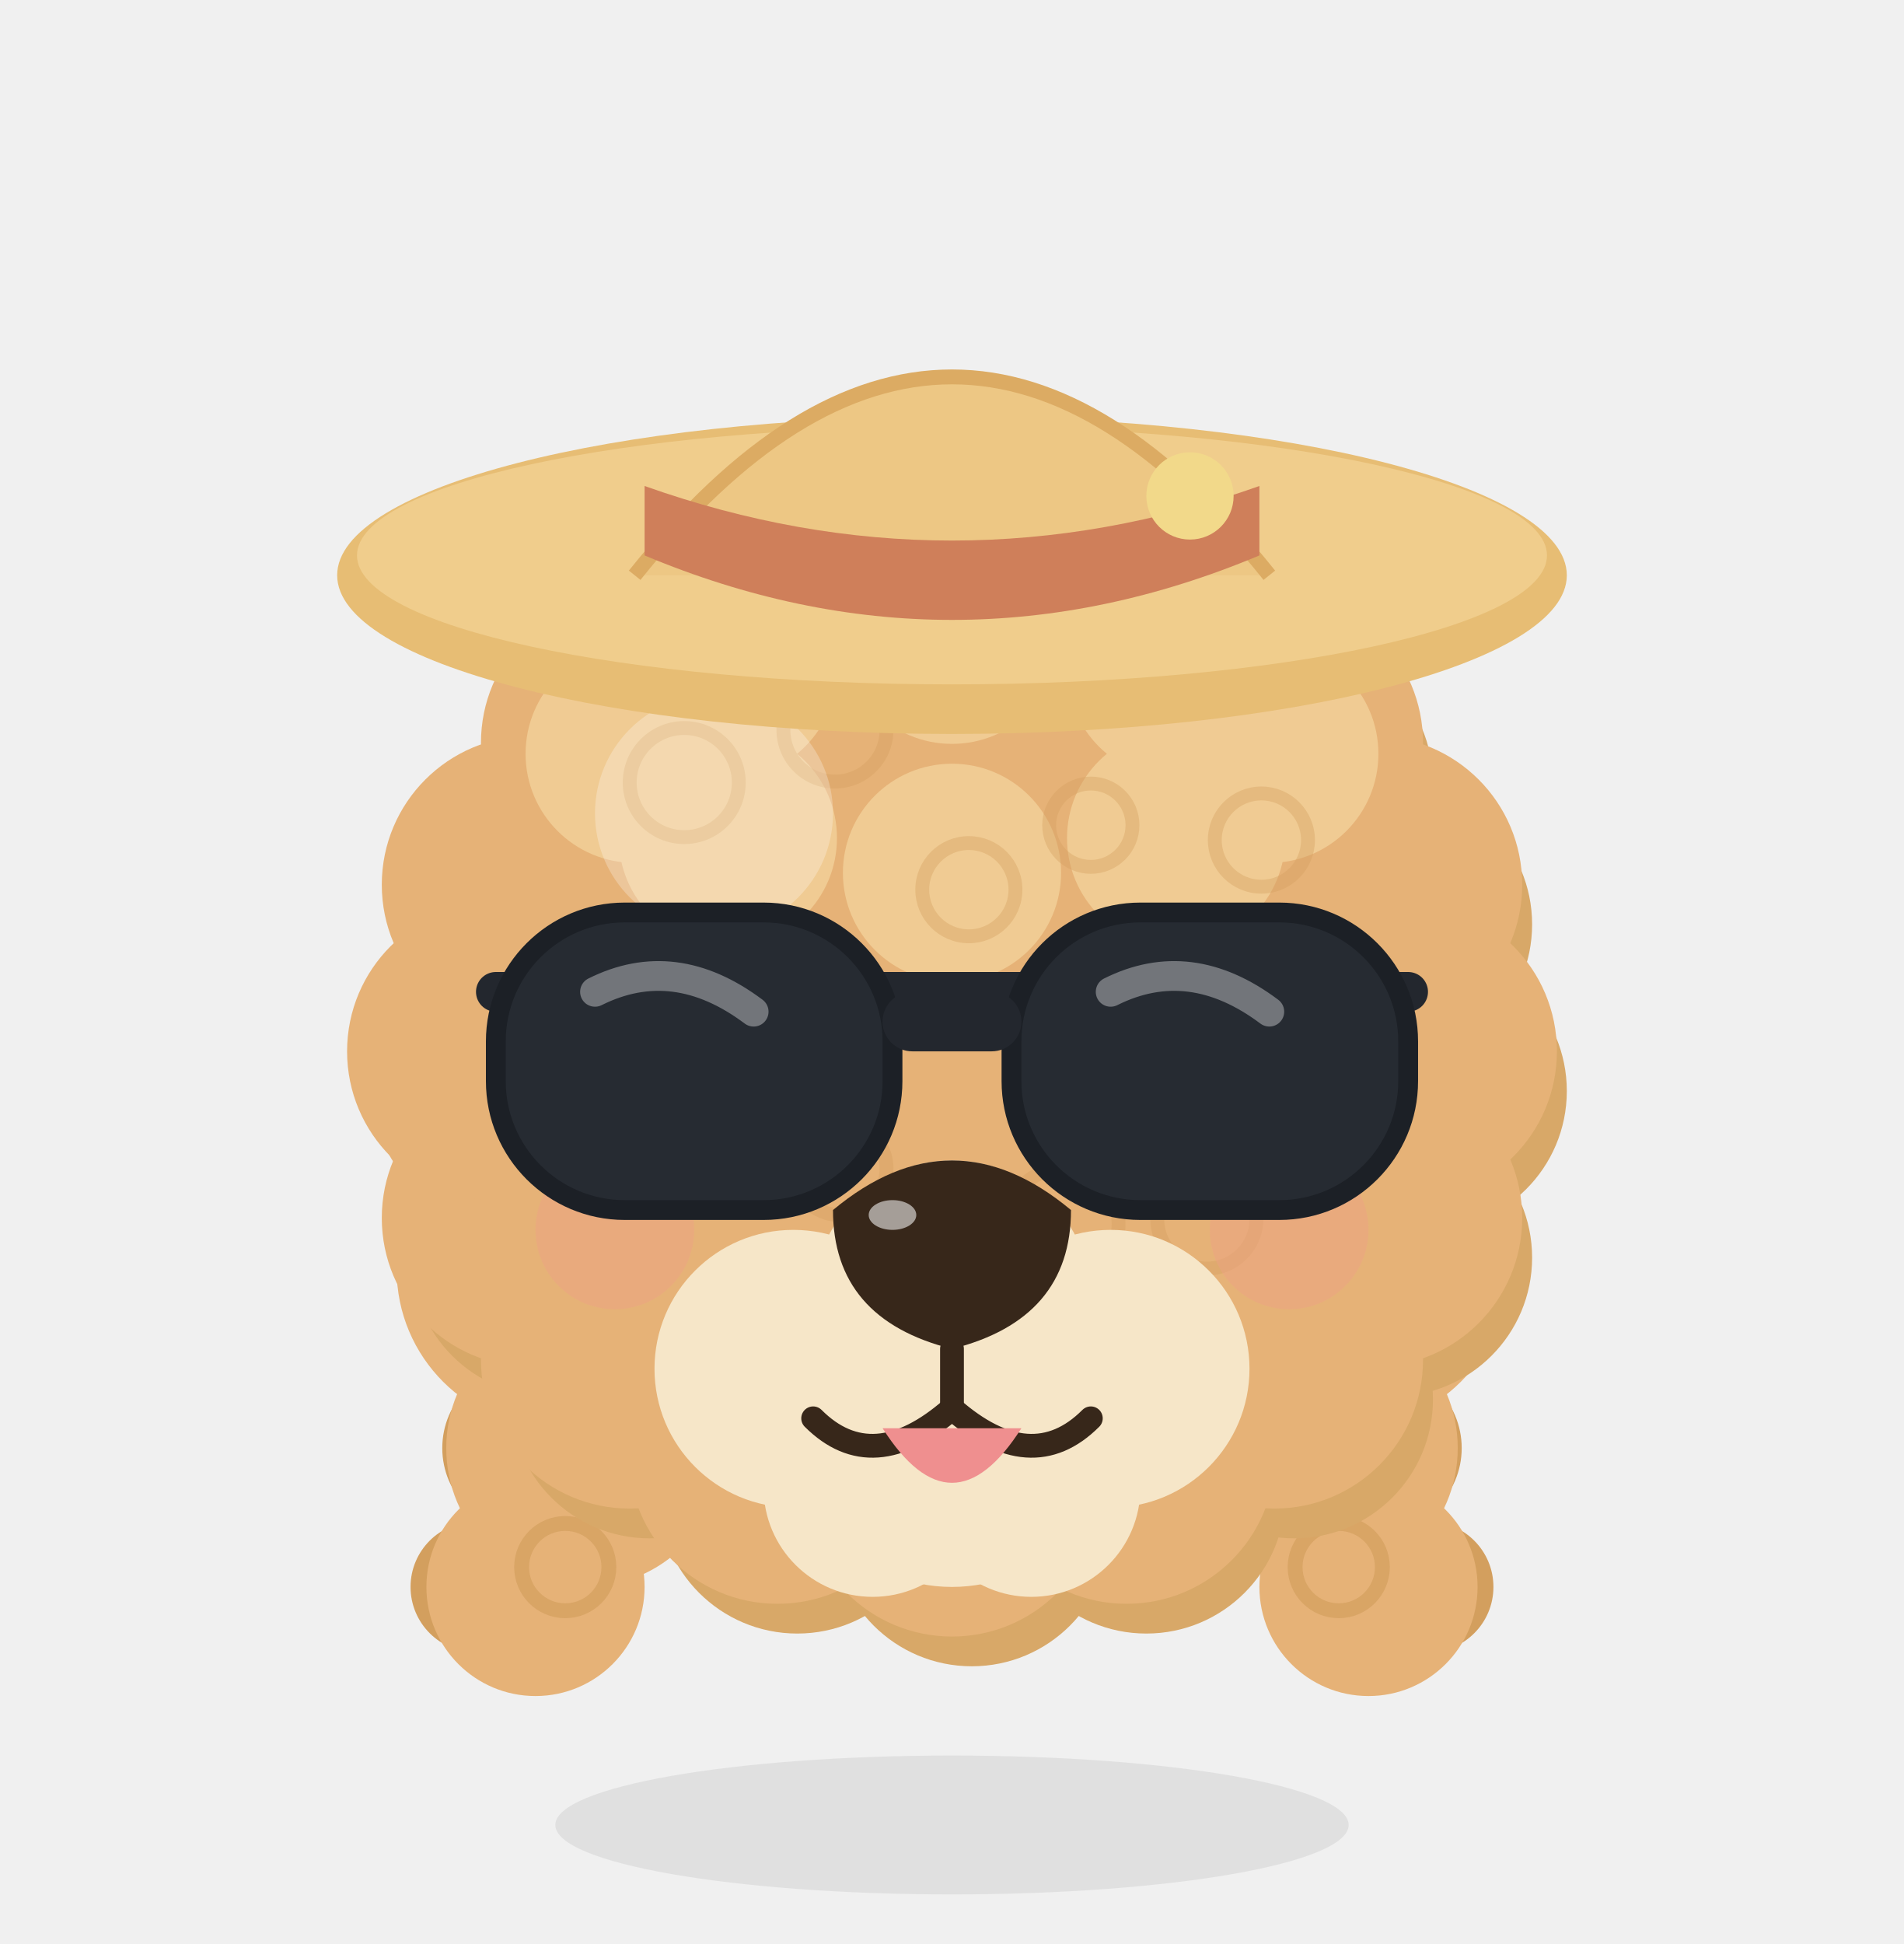
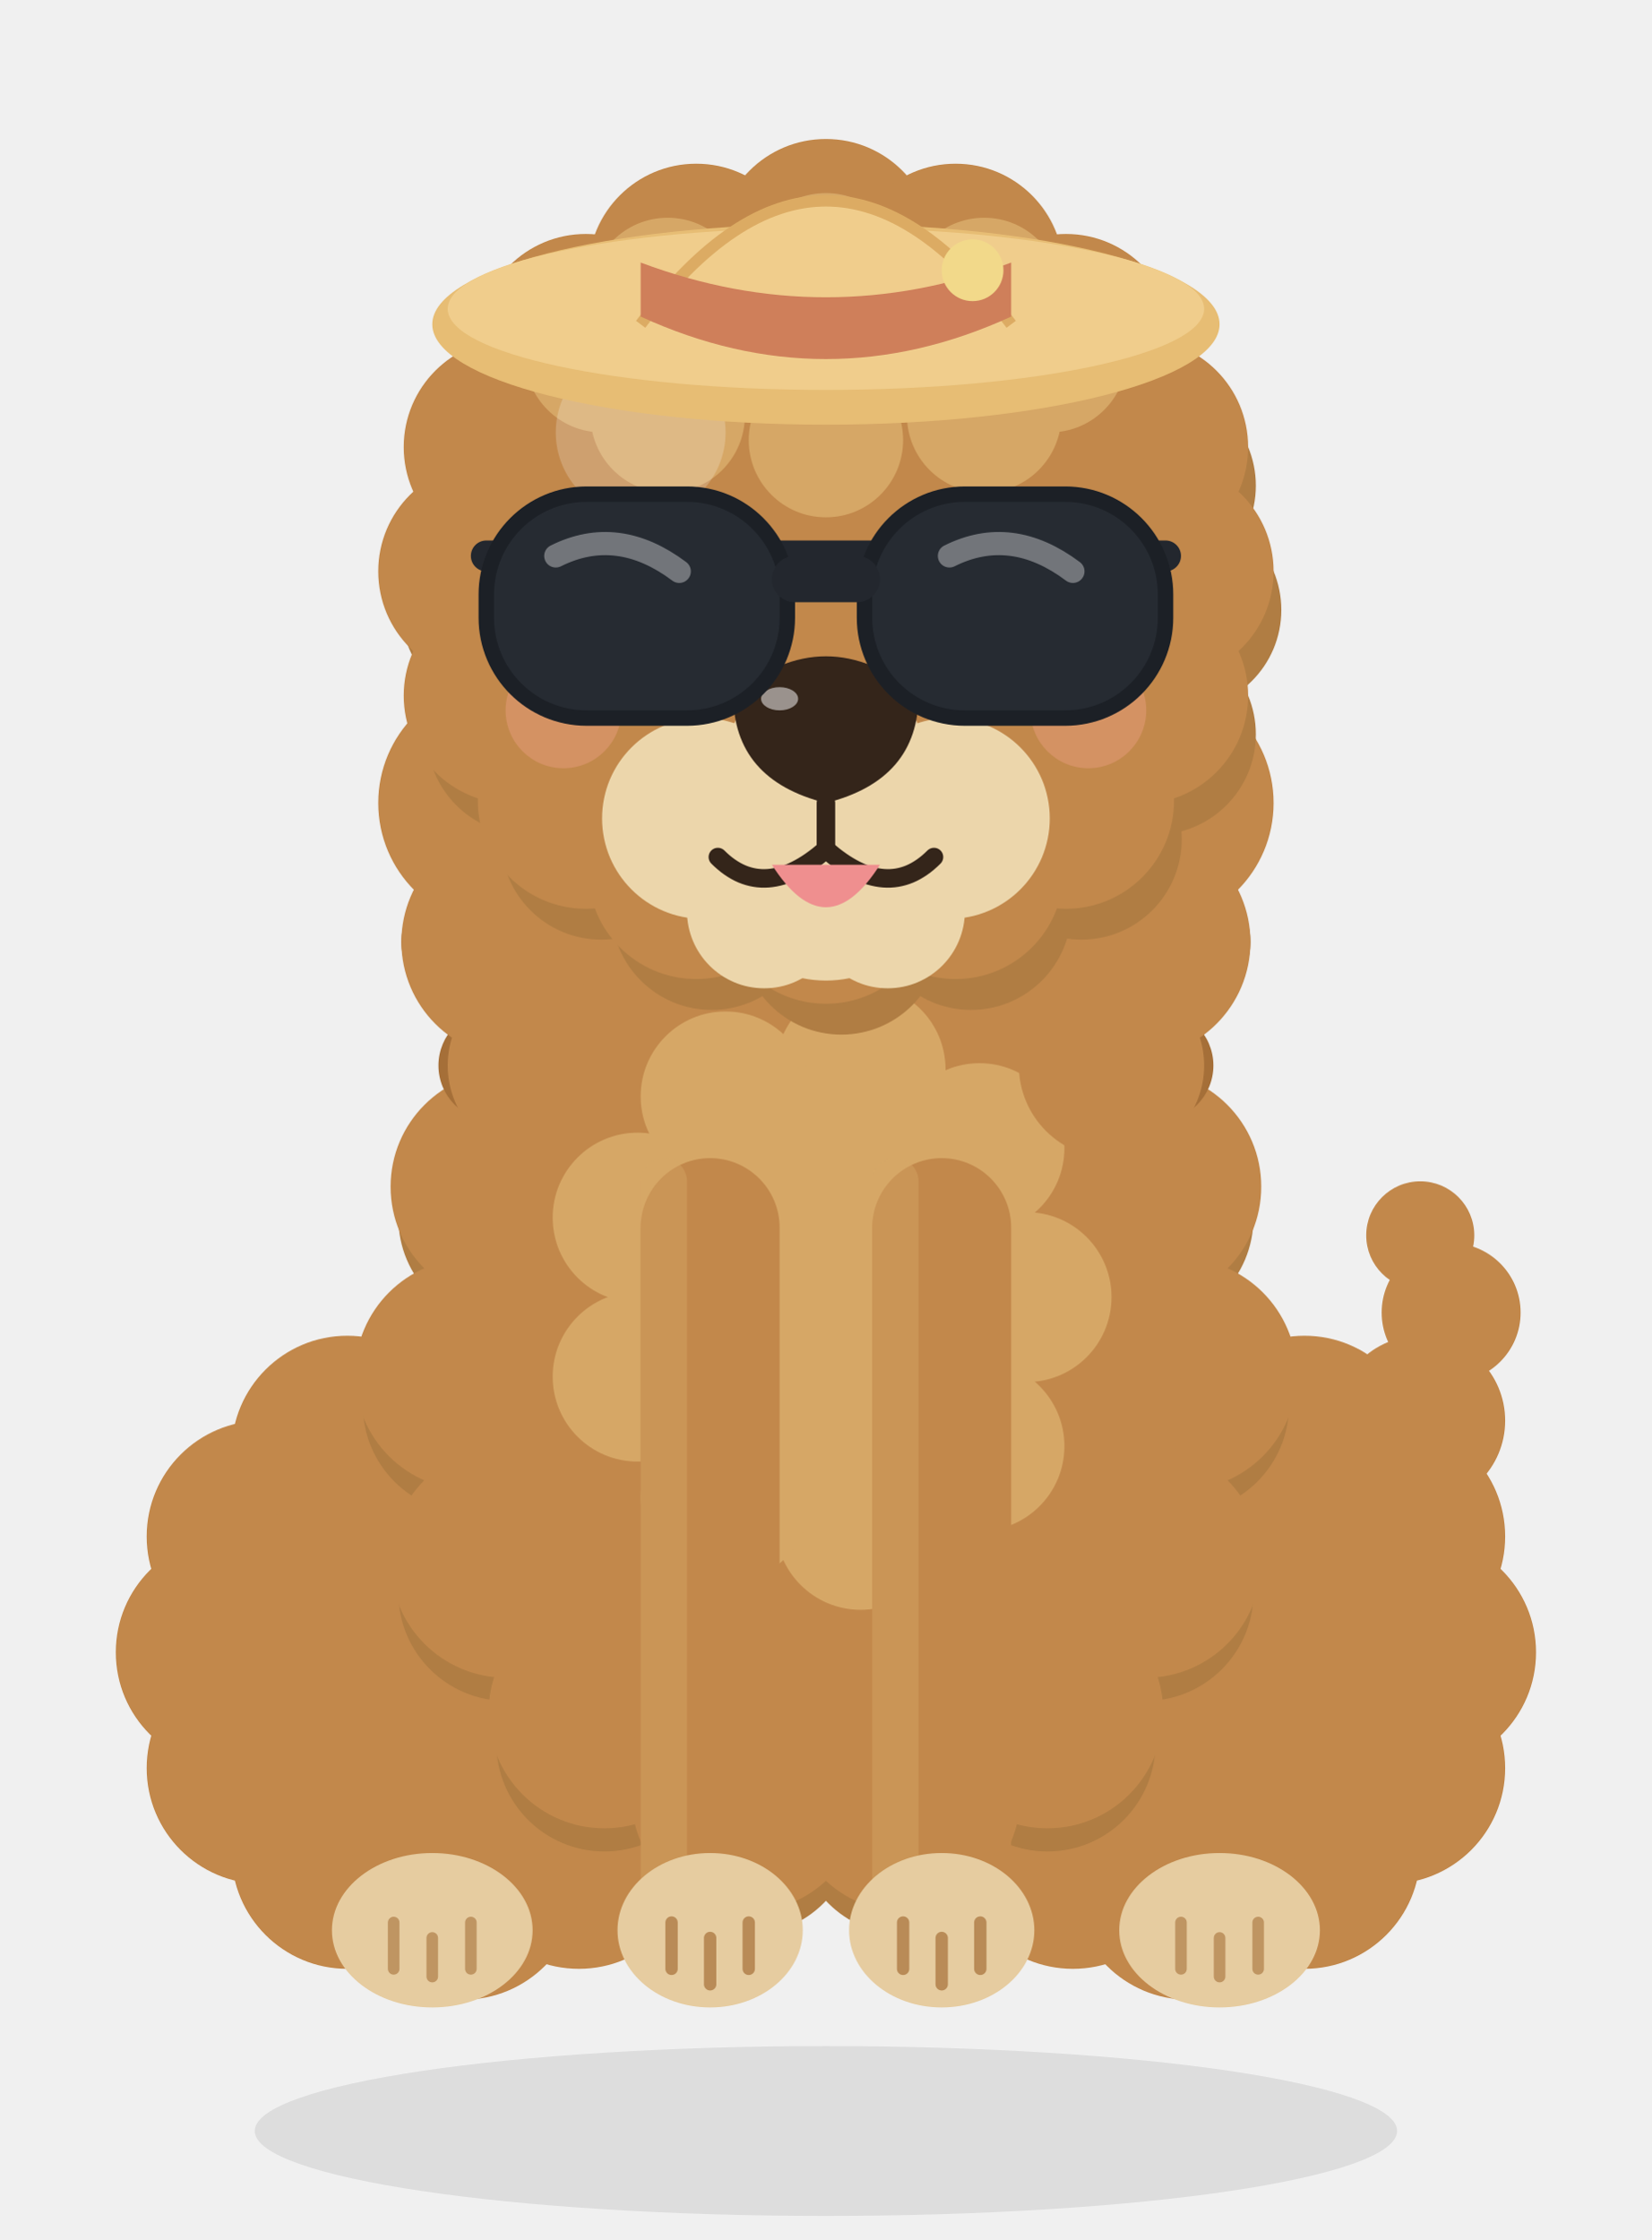
- <svg xmlns="http://www.w3.org/2000/svg" viewBox="0 0 192 196">
-   <ellipse cx="96" cy="184" rx="40" ry="7" fill="#000" opacity=".07" />
+ <svg xmlns="http://www.w3.org/2000/svg" viewBox="0 0 214 290">
+   <ellipse cx="107" cy="276" rx="74" ry="11" fill="#000" opacity=".08" />
+   <circle cx="176.0" cy="196.0" r="12.0" fill="#c2884b" />
+   <circle cx="184.0" cy="184.0" r="11.0" fill="#c2884b" />
+   <circle cx="188.0" cy="170.0" r="9.0" fill="#c2884b" />
+   <circle cx="184.0" cy="160.0" r="7.0" fill="#c2884b" />
+   <g fill="#c2884b">
+     <circle cx="90.0" cy="214.0" r="15" fill="#c2884b" />
+     <circle cx="86.0" cy="229.0" r="15" fill="#c2884b" />
+     <circle cx="75.0" cy="240.0" r="15" fill="#c2884b" />
+     <circle cx="60.0" cy="244.0" r="15" fill="#c2884b" />
+     <circle cx="45.0" cy="240.0" r="15" fill="#c2884b" />
+     <circle cx="34.0" cy="229.0" r="15" fill="#c2884b" />
+     <circle cx="30.0" cy="214.0" r="15" fill="#c2884b" />
+     <circle cx="34.0" cy="199.0" r="15" fill="#c2884b" />
+     <circle cx="45.0" cy="188.0" r="15" fill="#c2884b" />
+     <circle cx="60.0" cy="184.0" r="15" fill="#c2884b" />
+     <circle cx="75.0" cy="188.0" r="15" fill="#c2884b" />
+     <circle cx="86.0" cy="199.0" r="15" fill="#c2884b" />
+     <ellipse cx="60" cy="214" rx="30" ry="30" fill="#c2884b" />
+   </g>
+   <g fill="#c2884b">
+     <circle cx="184.0" cy="214.0" r="15" fill="#c2884b" />
+     <circle cx="180.0" cy="229.0" r="15" fill="#c2884b" />
+     <circle cx="169.0" cy="240.0" r="15" fill="#c2884b" />
+     <circle cx="154.0" cy="244.0" r="15" fill="#c2884b" />
+     <circle cx="139.0" cy="240.0" r="15" fill="#c2884b" />
+     <circle cx="128.0" cy="229.0" r="15" fill="#c2884b" />
+     <circle cx="124.0" cy="214.0" r="15" fill="#c2884b" />
+     <circle cx="128.0" cy="199.0" r="15" fill="#c2884b" />
+     <circle cx="139.0" cy="188.0" r="15" fill="#c2884b" />
+     <circle cx="154.0" cy="184.0" r="15" fill="#c2884b" />
+     <circle cx="169.0" cy="188.0" r="15" fill="#c2884b" />
+     <circle cx="180.0" cy="199.0" r="15" fill="#c2884b" />
+     <ellipse cx="154" cy="214" rx="30" ry="30" fill="#c2884b" />
+   </g>
+   <g fill="#b07d43">
+     <circle cx="153.0" cy="182.0" r="14" fill="#b07d43" />
+     <circle cx="148.4" cy="206.3" r="14" fill="#b07d43" />
+     <circle cx="135.7" cy="225.8" r="14" fill="#b07d43" />
+     <circle cx="117.2" cy="236.6" r="14" fill="#b07d43" />
+     <circle cx="96.8" cy="236.6" r="14" fill="#b07d43" />
+     <circle cx="78.3" cy="225.8" r="14" fill="#b07d43" />
+     <circle cx="65.6" cy="206.3" r="14" fill="#b07d43" />
+     <circle cx="61.0" cy="182.0" r="14" fill="#b07d43" />
+     <circle cx="65.6" cy="157.7" r="14" fill="#b07d43" />
+     <circle cx="78.3" cy="138.2" r="14" fill="#b07d43" />
+     <circle cx="96.8" cy="127.4" r="14" fill="#b07d43" />
+     <circle cx="117.2" cy="127.4" r="14" fill="#b07d43" />
+     <circle cx="135.7" cy="138.2" r="14" fill="#b07d43" />
+     <circle cx="148.4" cy="157.7" r="14" fill="#b07d43" />
+     <ellipse cx="107" cy="182" rx="46" ry="56" fill="#b07d43" />
+   </g>
+   <g fill="#c2884b">
+     <circle cx="153.0" cy="178.0" r="15" fill="#c2884b" />
+     <circle cx="148.4" cy="202.3" r="15" fill="#c2884b" />
+     <circle cx="135.7" cy="221.8" r="15" fill="#c2884b" />
+     <circle cx="117.2" cy="232.6" r="15" fill="#c2884b" />
+     <circle cx="96.8" cy="232.6" r="15" fill="#c2884b" />
+     <circle cx="78.3" cy="221.8" r="15" fill="#c2884b" />
+     <circle cx="65.6" cy="202.3" r="15" fill="#c2884b" />
+     <circle cx="61.0" cy="178.0" r="15" fill="#c2884b" />
+     <circle cx="65.6" cy="153.7" r="15" fill="#c2884b" />
+     <circle cx="78.3" cy="134.2" r="15" fill="#c2884b" />
+     <circle cx="96.8" cy="123.4" r="15" fill="#c2884b" />
+     <circle cx="117.2" cy="123.4" r="15" fill="#c2884b" />
+     <circle cx="135.7" cy="134.2" r="15" fill="#c2884b" />
+     <circle cx="148.4" cy="153.7" r="15" fill="#c2884b" />
+     <ellipse cx="107" cy="178" rx="46" ry="56" fill="#c2884b" />
+   </g>
+   <g fill="#d6a766">
+     <circle cx="133.0" cy="168.0" r="11" fill="#d6a766" />
+     <circle cx="126.9" cy="187.3" r="11" fill="#d6a766" />
+     <circle cx="111.5" cy="197.5" r="11" fill="#d6a766" />
+     <circle cx="94.0" cy="194.0" r="11" fill="#d6a766" />
+     <circle cx="82.6" cy="178.3" r="11" fill="#d6a766" />
+     <circle cx="82.6" cy="157.7" r="11" fill="#d6a766" />
+     <circle cx="94.0" cy="142.0" r="11" fill="#d6a766" />
+     <circle cx="111.5" cy="138.5" r="11" fill="#d6a766" />
+     <circle cx="126.9" cy="148.7" r="11" fill="#d6a766" />
+     <ellipse cx="107" cy="168" rx="26" ry="30" fill="#d6a766" />
+   </g>
+   <rect x="83" y="150" width="18" height="100" rx="9" fill="#c2884b" />
+   <rect x="83" y="150" width="6" height="100" rx="3" fill="#d6a766" opacity=".4" />
+   <rect x="113" y="150" width="18" height="100" rx="9" fill="#c2884b" />
+   <rect x="113" y="150" width="6" height="100" rx="3" fill="#d6a766" opacity=".4" />
+   <ellipse cx="92" cy="250" rx="12" ry="10" fill="#e6cca0" />
+   <path d="M87 249 v6 M92 251 v6 M97 249 v6" stroke="#a56f38" stroke-width="1.6" stroke-linecap="round" opacity=".7" />
+   <ellipse cx="122" cy="250" rx="12" ry="10" fill="#e6cca0" />
+   <path d="M117 249 v6 M122 251 v6 M127 249 v6" stroke="#a56f38" stroke-width="1.6" stroke-linecap="round" opacity=".7" />
+   <ellipse cx="56" cy="250" rx="13" ry="10" fill="#e6cca0" />
+   <path d="M51 249 v6 M56 251 v5 M61 249 v6" stroke="#a56f38" stroke-width="1.5" stroke-linecap="round" opacity=".6" />
+   <ellipse cx="158" cy="250" rx="13" ry="10" fill="#e6cca0" />
+   <path d="M153 249 v6 M158 251 v5 M163 249 v6" stroke="#a56f38" stroke-width="1.5" stroke-linecap="round" opacity=".6" />
  <g>
-     <circle cx="54.0" cy="90" r="9.6" fill="#d39f5e" />
-     <circle cx="48.0" cy="108" r="10.2" fill="#d39f5e" />
-     <circle cx="50.0" cy="128" r="9.6" fill="#d39f5e" />
-     <circle cx="53.0" cy="146" r="8.4" fill="#d39f5e" />
-     <circle cx="48.0" cy="160" r="6.6" fill="#d39f5e" />
-     <circle cx="60.0" cy="90" r="16" fill="#e6b277" />
-     <circle cx="54.0" cy="108" r="17" fill="#e6b277" />
-     <circle cx="56.0" cy="128" r="16" fill="#e6b277" />
-     <circle cx="59.0" cy="146" r="14" fill="#e6b277" />
-     <circle cx="54.0" cy="160" r="11" fill="#e6b277" />
-     <circle cx="63.0" cy="88" r="6.4" fill="none" stroke="#d39f5e" stroke-width="1.5" opacity=".7" />
-     <circle cx="57.0" cy="106" r="6.8" fill="none" stroke="#d39f5e" stroke-width="1.5" opacity=".7" />
-     <circle cx="59.0" cy="126" r="6.4" fill="none" stroke="#d39f5e" stroke-width="1.5" opacity=".7" />
-     <circle cx="62.0" cy="144" r="5.6" fill="none" stroke="#d39f5e" stroke-width="1.5" opacity=".7" />
-     <circle cx="57.0" cy="158" r="4.4" fill="none" stroke="#d39f5e" stroke-width="1.5" opacity=".7" />
+     <circle cx="65.0" cy="88" r="9.0" fill="#a56f38" />
+     <circle cx="59.0" cy="104" r="9.6" fill="#a56f38" />
+     <circle cx="61.0" cy="122" r="9.0" fill="#a56f38" />
+     <circle cx="64.0" cy="138" r="7.2" fill="#a56f38" />
+     <circle cx="71.0" cy="88" r="15" fill="#c2884b" />
+     <circle cx="65.0" cy="104" r="16" fill="#c2884b" />
+     <circle cx="67.0" cy="122" r="15" fill="#c2884b" />
+     <circle cx="70.0" cy="138" r="12" fill="#c2884b" />
  </g>
  <g>
-     <circle cx="138.0" cy="90" r="9.6" fill="#d39f5e" />
-     <circle cx="144.0" cy="108" r="10.2" fill="#d39f5e" />
-     <circle cx="142.0" cy="128" r="9.6" fill="#d39f5e" />
-     <circle cx="139.0" cy="146" r="8.4" fill="#d39f5e" />
-     <circle cx="144.0" cy="160" r="6.6" fill="#d39f5e" />
-     <circle cx="132.0" cy="90" r="16" fill="#e6b277" />
-     <circle cx="138.0" cy="108" r="17" fill="#e6b277" />
-     <circle cx="136.0" cy="128" r="16" fill="#e6b277" />
-     <circle cx="133.0" cy="146" r="14" fill="#e6b277" />
-     <circle cx="138.0" cy="160" r="11" fill="#e6b277" />
-     <circle cx="129.0" cy="88" r="6.4" fill="none" stroke="#d39f5e" stroke-width="1.5" opacity=".7" />
-     <circle cx="135.0" cy="106" r="6.8" fill="none" stroke="#d39f5e" stroke-width="1.5" opacity=".7" />
-     <circle cx="133.0" cy="126" r="6.4" fill="none" stroke="#d39f5e" stroke-width="1.5" opacity=".7" />
-     <circle cx="130.0" cy="144" r="5.6" fill="none" stroke="#d39f5e" stroke-width="1.5" opacity=".7" />
-     <circle cx="135.0" cy="158" r="4.4" fill="none" stroke="#d39f5e" stroke-width="1.5" opacity=".7" />
+     <circle cx="149.0" cy="88" r="9.0" fill="#a56f38" />
+     <circle cx="155.0" cy="104" r="9.6" fill="#a56f38" />
+     <circle cx="153.0" cy="122" r="9.0" fill="#a56f38" />
+     <circle cx="150.0" cy="138" r="7.2" fill="#a56f38" />
+     <circle cx="143.0" cy="88" r="15" fill="#c2884b" />
+     <circle cx="149.0" cy="104" r="16" fill="#c2884b" />
+     <circle cx="147.0" cy="122" r="15" fill="#c2884b" />
+     <circle cx="144.0" cy="138" r="12" fill="#c2884b" />
  </g>
-   <g transform="translate(2,4)">
-     <circle cx="142.0" cy="106.0" r="14" fill="#d8a868" />
-     <circle cx="138.5" cy="122.8" r="14" fill="#d8a868" />
-     <circle cx="128.5" cy="137.1" r="14" fill="#d8a868" />
-     <circle cx="113.6" cy="146.7" r="14" fill="#d8a868" />
-     <circle cx="96.0" cy="150.0" r="14" fill="#d8a868" />
-     <circle cx="78.4" cy="146.7" r="14" fill="#d8a868" />
-     <circle cx="63.5" cy="137.1" r="14" fill="#d8a868" />
-     <circle cx="53.5" cy="122.8" r="14" fill="#d8a868" />
-     <circle cx="50.0" cy="106.0" r="14" fill="#d8a868" />
-     <circle cx="53.5" cy="89.2" r="14" fill="#d8a868" />
-     <circle cx="63.5" cy="74.9" r="14" fill="#d8a868" />
-     <circle cx="78.4" cy="65.3" r="14" fill="#d8a868" />
-     <circle cx="96.0" cy="62.0" r="14" fill="#d8a868" />
-     <circle cx="113.6" cy="65.3" r="14" fill="#d8a868" />
-     <circle cx="128.5" cy="74.9" r="14" fill="#d8a868" />
-     <circle cx="138.5" cy="89.2" r="14" fill="#d8a868" />
-     <ellipse cx="96" cy="106" rx="46" ry="44" fill="#d8a868" />
+   <g transform="translate(2,3)">
+     <circle cx="151.0" cy="76.0" r="13" fill="#b07d43" />
+     <circle cx="147.7" cy="92.1" r="13" fill="#b07d43" />
+     <circle cx="138.1" cy="105.7" r="13" fill="#b07d43" />
+     <circle cx="123.8" cy="114.8" r="13" fill="#b07d43" />
+     <circle cx="107.0" cy="118.0" r="13" fill="#b07d43" />
+     <circle cx="90.2" cy="114.8" r="13" fill="#b07d43" />
+     <circle cx="75.9" cy="105.7" r="13" fill="#b07d43" />
+     <circle cx="66.3" cy="92.1" r="13" fill="#b07d43" />
+     <circle cx="63.0" cy="76.0" r="13" fill="#b07d43" />
+     <circle cx="66.3" cy="59.9" r="13" fill="#b07d43" />
+     <circle cx="75.9" cy="46.3" r="13" fill="#b07d43" />
+     <circle cx="90.2" cy="37.2" r="13" fill="#b07d43" />
+     <circle cx="107.0" cy="34.0" r="13" fill="#b07d43" />
+     <circle cx="123.8" cy="37.2" r="13" fill="#b07d43" />
+     <circle cx="138.1" cy="46.3" r="13" fill="#b07d43" />
+     <circle cx="147.7" cy="59.9" r="13" fill="#b07d43" />
+     <ellipse cx="107" cy="76" rx="44" ry="42" fill="#b07d43" />
  </g>
-   <g fill="#e6b277">
-     <circle cx="142.0" cy="106.0" r="15" fill="#e6b277" />
-     <circle cx="138.5" cy="122.8" r="15" fill="#e6b277" />
-     <circle cx="128.5" cy="137.1" r="15" fill="#e6b277" />
-     <circle cx="113.6" cy="146.7" r="15" fill="#e6b277" />
-     <circle cx="96.0" cy="150.0" r="15" fill="#e6b277" />
-     <circle cx="78.4" cy="146.7" r="15" fill="#e6b277" />
-     <circle cx="63.5" cy="137.1" r="15" fill="#e6b277" />
-     <circle cx="53.5" cy="122.8" r="15" fill="#e6b277" />
-     <circle cx="50.0" cy="106.0" r="15" fill="#e6b277" />
-     <circle cx="53.5" cy="89.2" r="15" fill="#e6b277" />
-     <circle cx="63.5" cy="74.9" r="15" fill="#e6b277" />
-     <circle cx="78.4" cy="65.3" r="15" fill="#e6b277" />
-     <circle cx="96.0" cy="62.0" r="15" fill="#e6b277" />
-     <circle cx="113.6" cy="65.3" r="15" fill="#e6b277" />
-     <circle cx="128.5" cy="74.9" r="15" fill="#e6b277" />
-     <circle cx="138.5" cy="89.2" r="15" fill="#e6b277" />
-     <ellipse cx="96" cy="106" rx="46" ry="44" fill="#e6b277" />
+   <g fill="#c2884b">
+     <circle cx="151.0" cy="74.0" r="14" fill="#c2884b" />
+     <circle cx="147.7" cy="90.1" r="14" fill="#c2884b" />
+     <circle cx="138.1" cy="103.7" r="14" fill="#c2884b" />
+     <circle cx="123.8" cy="112.8" r="14" fill="#c2884b" />
+     <circle cx="107.0" cy="116.0" r="14" fill="#c2884b" />
+     <circle cx="90.2" cy="112.8" r="14" fill="#c2884b" />
+     <circle cx="75.9" cy="103.7" r="14" fill="#c2884b" />
+     <circle cx="66.3" cy="90.1" r="14" fill="#c2884b" />
+     <circle cx="63.0" cy="74.0" r="14" fill="#c2884b" />
+     <circle cx="66.3" cy="57.9" r="14" fill="#c2884b" />
+     <circle cx="75.9" cy="44.3" r="14" fill="#c2884b" />
+     <circle cx="90.2" cy="35.2" r="14" fill="#c2884b" />
+     <circle cx="107.0" cy="32.0" r="14" fill="#c2884b" />
+     <circle cx="123.8" cy="35.2" r="14" fill="#c2884b" />
+     <circle cx="138.1" cy="44.3" r="14" fill="#c2884b" />
+     <circle cx="147.7" cy="57.9" r="14" fill="#c2884b" />
+     <ellipse cx="107" cy="74" rx="44" ry="42" fill="#c2884b" />
  </g>
-   <circle cx="128.0" cy="76.0" r="11" fill="#f0cb93" />
-   <circle cx="118.6" cy="84.5" r="11" fill="#f0cb93" />
-   <circle cx="96.0" cy="88.0" r="11" fill="#f0cb93" />
-   <circle cx="73.4" cy="84.5" r="11" fill="#f0cb93" />
-   <circle cx="64.0" cy="76.0" r="11" fill="#f0cb93" />
-   <circle cx="73.4" cy="67.5" r="11" fill="#f0cb93" />
-   <circle cx="96.0" cy="64.0" r="11" fill="#f0cb93" />
-   <circle cx="118.6" cy="67.5" r="11" fill="#f0cb93" />
-   <circle cx="116.4" cy="109.8" r="5.4" fill="none" stroke="#d39f5e" stroke-width="1.4" opacity=".38" />
-   <circle cx="121.7" cy="122.9" r="5.0" fill="none" stroke="#d39f5e" stroke-width="1.4" opacity=".38" />
-   <circle cx="107.2" cy="123.4" r="5.6" fill="none" stroke="#d39f5e" stroke-width="1.4" opacity=".38" />
-   <circle cx="100.1" cy="138.5" r="5.0" fill="none" stroke="#d39f5e" stroke-width="1.4" opacity=".38" />
-   <circle cx="87.4" cy="131.1" r="4.5" fill="none" stroke="#d39f5e" stroke-width="1.4" opacity=".38" />
-   <circle cx="84.7" cy="117.8" r="4.7" fill="none" stroke="#d39f5e" stroke-width="1.4" opacity=".38" />
-   <circle cx="68.3" cy="117.6" r="4.1" fill="none" stroke="#d39f5e" stroke-width="1.4" opacity=".38" />
-   <circle cx="60.7" cy="106.3" r="4.5" fill="none" stroke="#d39f5e" stroke-width="1.4" opacity=".38" />
-   <circle cx="75.5" cy="97.8" r="4.1" fill="none" stroke="#d39f5e" stroke-width="1.4" opacity=".38" />
-   <circle cx="69.0" cy="78.9" r="5.5" fill="none" stroke="#d39f5e" stroke-width="1.4" opacity=".38" />
-   <circle cx="84.2" cy="73.6" r="5.2" fill="none" stroke="#d39f5e" stroke-width="1.4" opacity=".38" />
-   <circle cx="97.7" cy="89.7" r="4.7" fill="none" stroke="#d39f5e" stroke-width="1.4" opacity=".38" />
-   <circle cx="110.0" cy="83.2" r="4.2" fill="none" stroke="#d39f5e" stroke-width="1.4" opacity=".38" />
-   <circle cx="127.2" cy="84.7" r="4.7" fill="none" stroke="#d39f5e" stroke-width="1.4" opacity=".38" />
-   <circle cx="116.1" cy="101.9" r="5.6" fill="none" stroke="#d39f5e" stroke-width="1.4" opacity=".38" />
-   <circle cx="72" cy="82" r="12" fill="#fff" opacity=".26" />
-   <circle cx="62" cy="124" r="8" fill="#ef9f86" opacity=".42" />
-   <circle cx="130" cy="124" r="8" fill="#ef9f86" opacity=".42" />
-   <circle cx="80.0" cy="138.0" r="14.0" fill="#f6e6c8" />
-   <circle cx="96.0" cy="144.0" r="16.0" fill="#f6e6c8" />
-   <circle cx="112.0" cy="138.0" r="14.0" fill="#f6e6c8" />
-   <circle cx="88.0" cy="150.0" r="11.0" fill="#f6e6c8" />
-   <circle cx="104.0" cy="150.0" r="11.0" fill="#f6e6c8" />
-   <circle cx="96.0" cy="131.0" r="14.0" fill="#f6e6c8" />
-   <path d="M84 122 q12 -10 24 0 q0 11 -12 14 q-12 -3 -12 -14 z" fill="#37271a" />
-   <ellipse cx="90" cy="122.5" rx="2.4" ry="1.5" fill="#fff" opacity=".55" />
-   <path d="M96 136 v6" stroke="#37271a" stroke-width="2.4" fill="none" stroke-linecap="round" />
-   <path d="M96 142 q-8 7 -14 1" stroke="#37271a" stroke-width="2.4" fill="none" stroke-linecap="round" />
-   <path d="M96 142 q8 7 14 1" stroke="#37271a" stroke-width="2.4" fill="none" stroke-linecap="round" />
-   <path d="M89 144 q7 11 14 0 z" fill="#ef8f8f" />
-   <path d="M50 100 h92" stroke="#23272e" stroke-width="4" stroke-linecap="round" />
+   <circle cx="136.0" cy="46.0" r="10" fill="#d6a766" />
+   <circle cx="127.5" cy="53.8" r="10" fill="#d6a766" />
+   <circle cx="107.0" cy="57.0" r="10" fill="#d6a766" />
+   <circle cx="86.5" cy="53.8" r="10" fill="#d6a766" />
+   <circle cx="78.0" cy="46.0" r="10" fill="#d6a766" />
+   <circle cx="86.5" cy="38.2" r="10" fill="#d6a766" />
+   <circle cx="107.0" cy="35.0" r="10" fill="#d6a766" />
+   <circle cx="127.5" cy="38.2" r="10" fill="#d6a766" />
+   <circle cx="83" cy="56" r="11" fill="#fff" opacity=".2" />
+   <circle cx="73" cy="92" r="7.5" fill="#ef9f86" opacity=".4" />
+   <circle cx="141" cy="92" r="7.5" fill="#ef9f86" opacity=".4" />
+   <circle cx="91.0" cy="106.0" r="13.0" fill="#ecd6ab" />
+   <circle cx="107.0" cy="112.0" r="15.0" fill="#ecd6ab" />
+   <circle cx="123.0" cy="106.0" r="13.0" fill="#ecd6ab" />
+   <circle cx="99.0" cy="118.0" r="10.0" fill="#ecd6ab" />
+   <circle cx="115.0" cy="118.0" r="10.0" fill="#ecd6ab" />
+   <circle cx="107.0" cy="99.0" r="13.0" fill="#ecd6ab" />
+   <path d="M95 90 q12 -10 24 0 q0 11 -12 14 q-12 -3 -12 -14 z" fill="#34251a" />
+   <ellipse cx="101" cy="90.5" rx="2.4" ry="1.5" fill="#fff" opacity=".5" />
+   <path d="M107 104 v6" stroke="#34251a" stroke-width="2.4" fill="none" stroke-linecap="round" />
+   <path d="M107 110 q-8 7 -14 1" stroke="#34251a" stroke-width="2.4" fill="none" stroke-linecap="round" />
+   <path d="M107 110 q8 7 14 1" stroke="#34251a" stroke-width="2.4" fill="none" stroke-linecap="round" />
+   <path d="M100 112 q7 11 14 0 z" fill="#ef8f8f" />
+   <path d="M63 72 h88" stroke="#23272e" stroke-width="4" stroke-linecap="round" />
  <g fill="#262b32" stroke="#1c2026" stroke-width="2">
-     <rect x="50" y="92" width="40" height="30" rx="13" />
-     <rect x="102" y="92" width="40" height="30" rx="13" />
+     <rect x="63" y="64" width="39" height="29" rx="13" />
+     <rect x="112" y="64" width="39" height="29" rx="13" />
  </g>
-   <rect x="89" y="100" width="14" height="6" rx="3" fill="#23272e" />
-   <path d="M60 100 q8 -4 16 2" stroke="#fff" stroke-width="3" fill="none" stroke-linecap="round" opacity=".35" />
-   <path d="M112 100 q8 -4 16 2" stroke="#fff" stroke-width="3" fill="none" stroke-linecap="round" opacity=".35" />
-   <ellipse cx="96" cy="58" rx="62" ry="16" fill="#e7bd74" />
-   <ellipse cx="96" cy="56" rx="60" ry="13" fill="#f0cd8c" />
-   <path d="M64 58 q32 -40 64 0 z" fill="#edc784" />
-   <path d="M64 58 q32 -40 64 0" fill="none" stroke="#dcab63" stroke-width="1.5" />
-   <path d="M65 56 q31 13 62 0 l0 -7 q-31 11 -62 0 z" fill="#cf7f5a" />
-   <circle cx="120" cy="50" r="4.4" fill="#f2d98a" />
+   <rect x="100" y="72" width="14" height="6" rx="3" fill="#23272e" />
+   <path d="M72 72 q8 -4 16 2" stroke="#fff" stroke-width="3" fill="none" stroke-linecap="round" opacity=".35" />
+   <path d="M123 72 q8 -4 16 2" stroke="#fff" stroke-width="3" fill="none" stroke-linecap="round" opacity=".35" />
+   <path d="M83 42 q24 -32 48 0 z" fill="#edc784" />
+   <ellipse cx="107" cy="42" rx="51" ry="13" fill="#e7bd74" />
+   <ellipse cx="107" cy="40" rx="49" ry="10.5" fill="#f0cd8c" />
+   <path d="M83 42 q24 -32 48 0 z" fill="#f0cd8c" />
+   <path d="M83 42 q24 -32 48 0" fill="none" stroke="#dcab63" stroke-width="1.5" />
+   <path d="M83 41 q24 11 48 0 l0 -7 q-24 9 -48 0 z" fill="#cf7f5a" />
+   <circle cx="126" cy="35" r="4" fill="#f2d98a" />
</svg>
